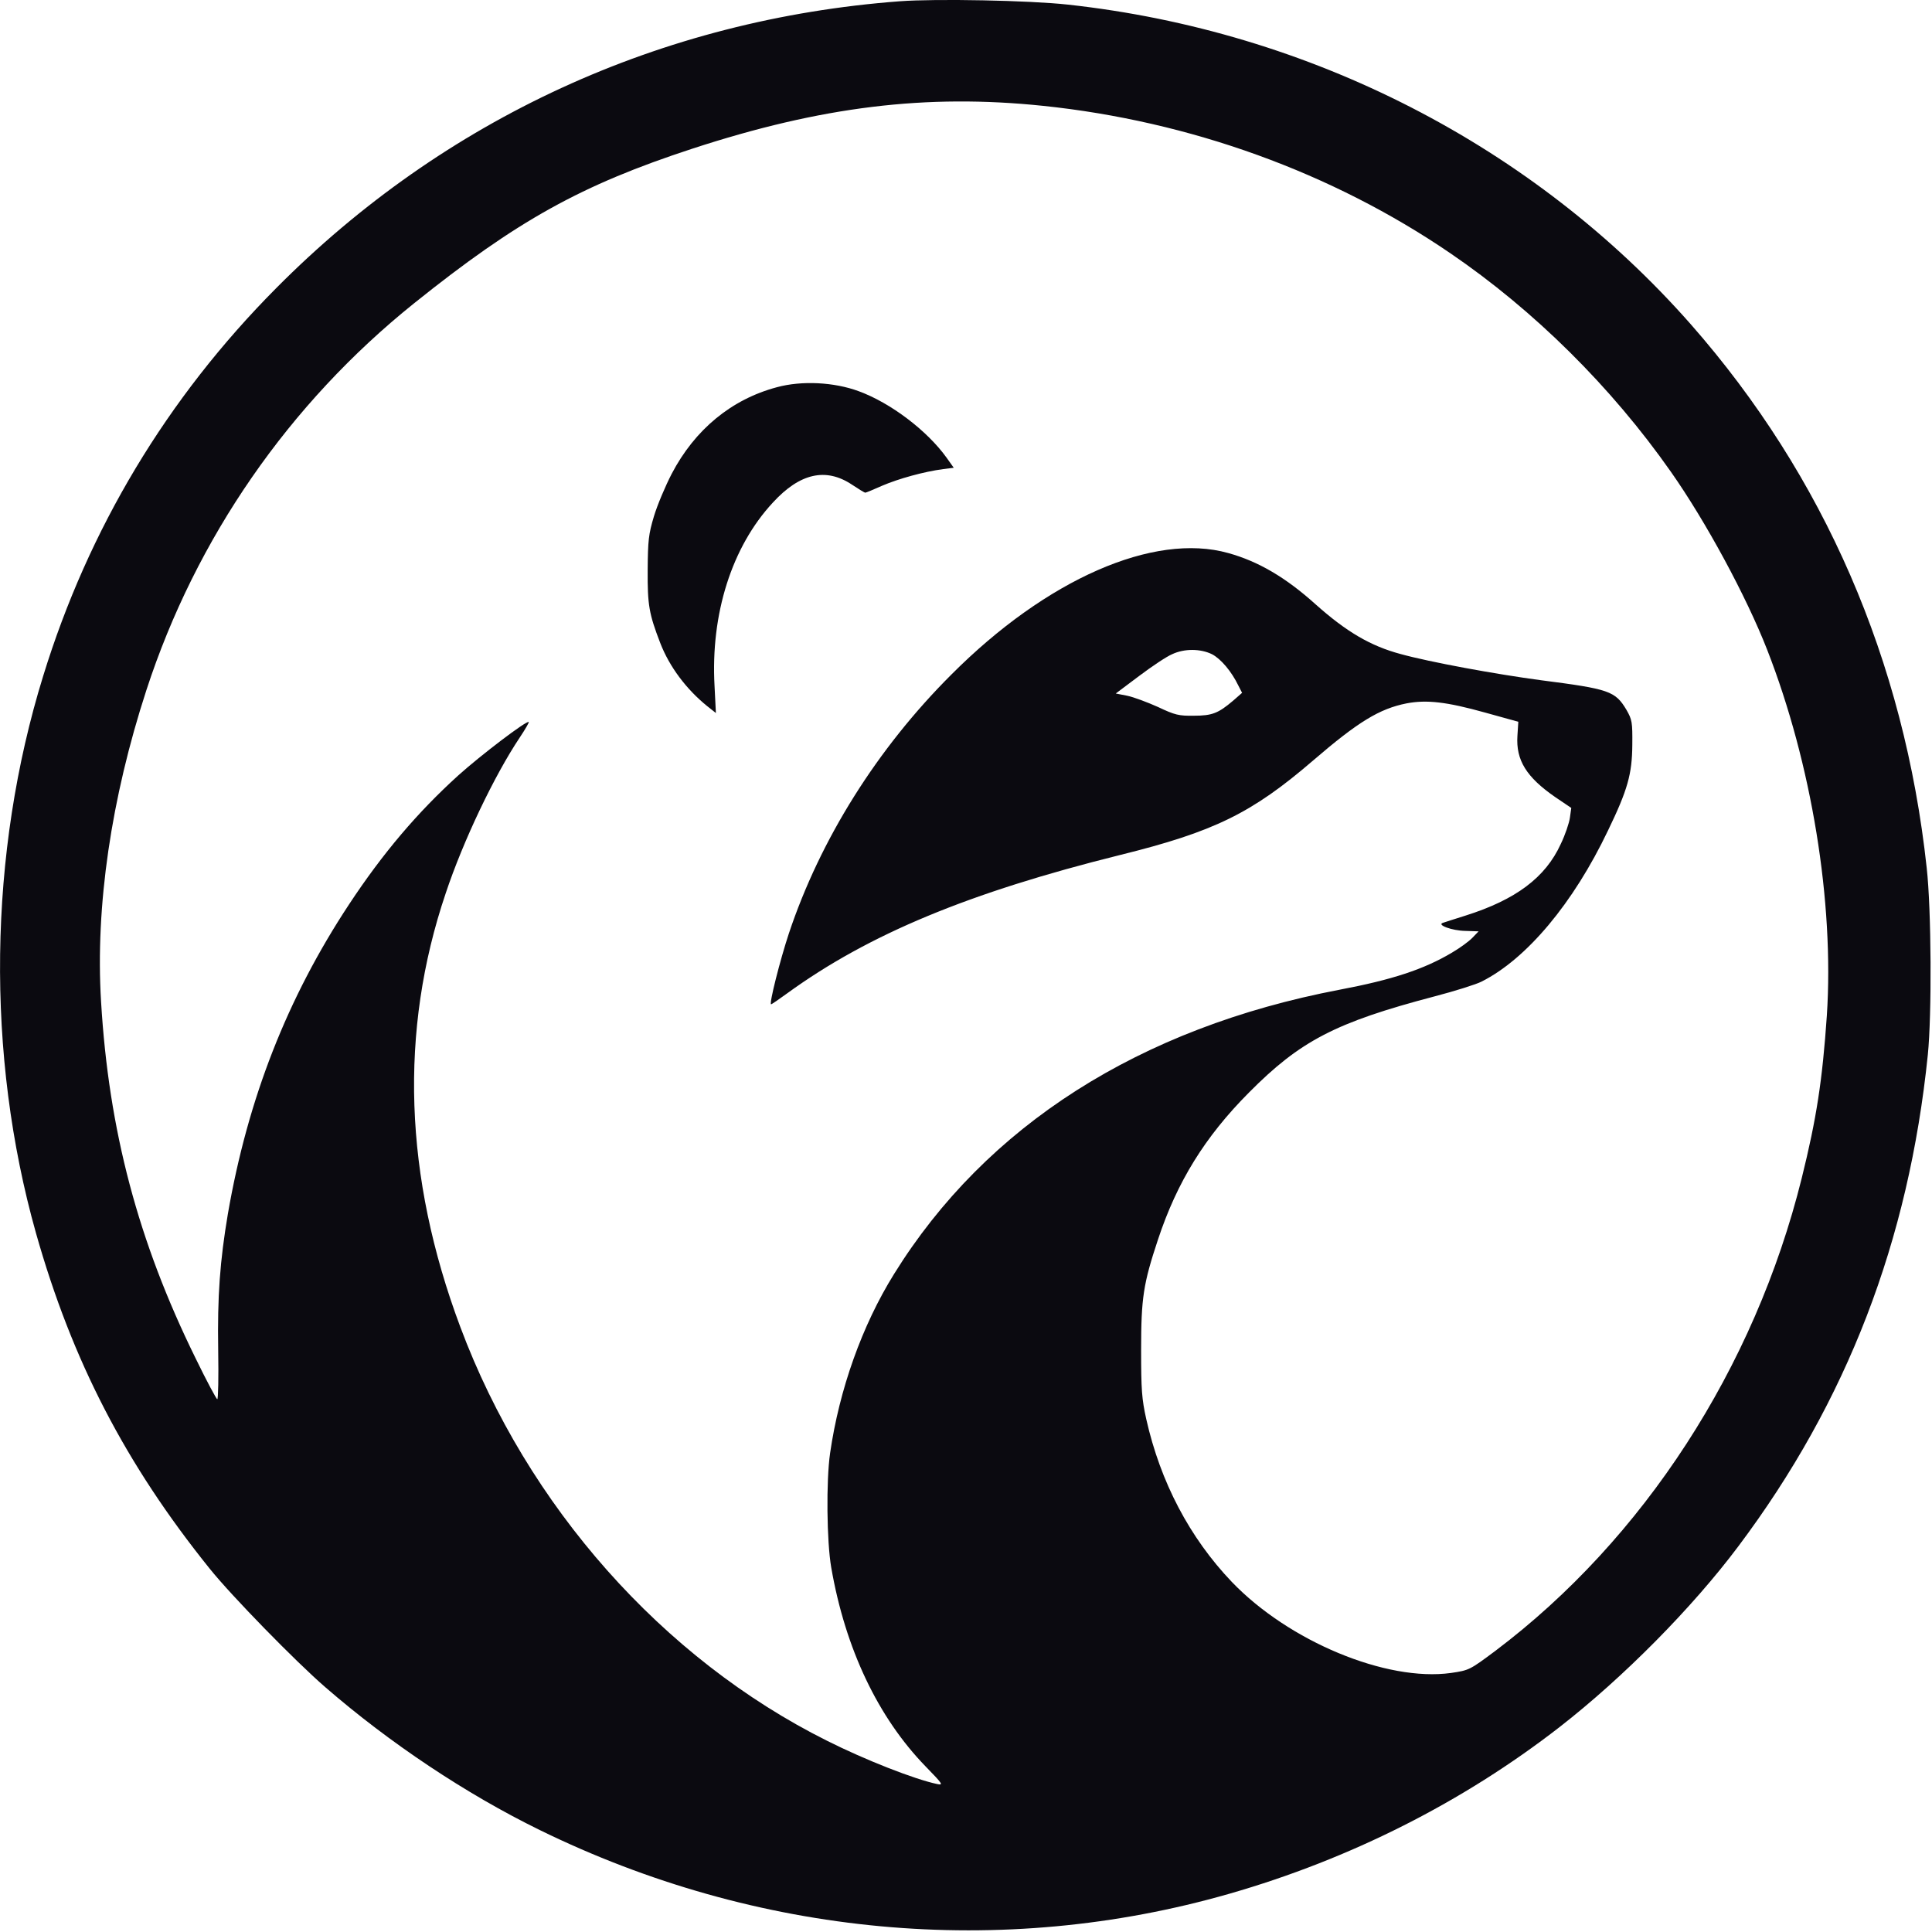
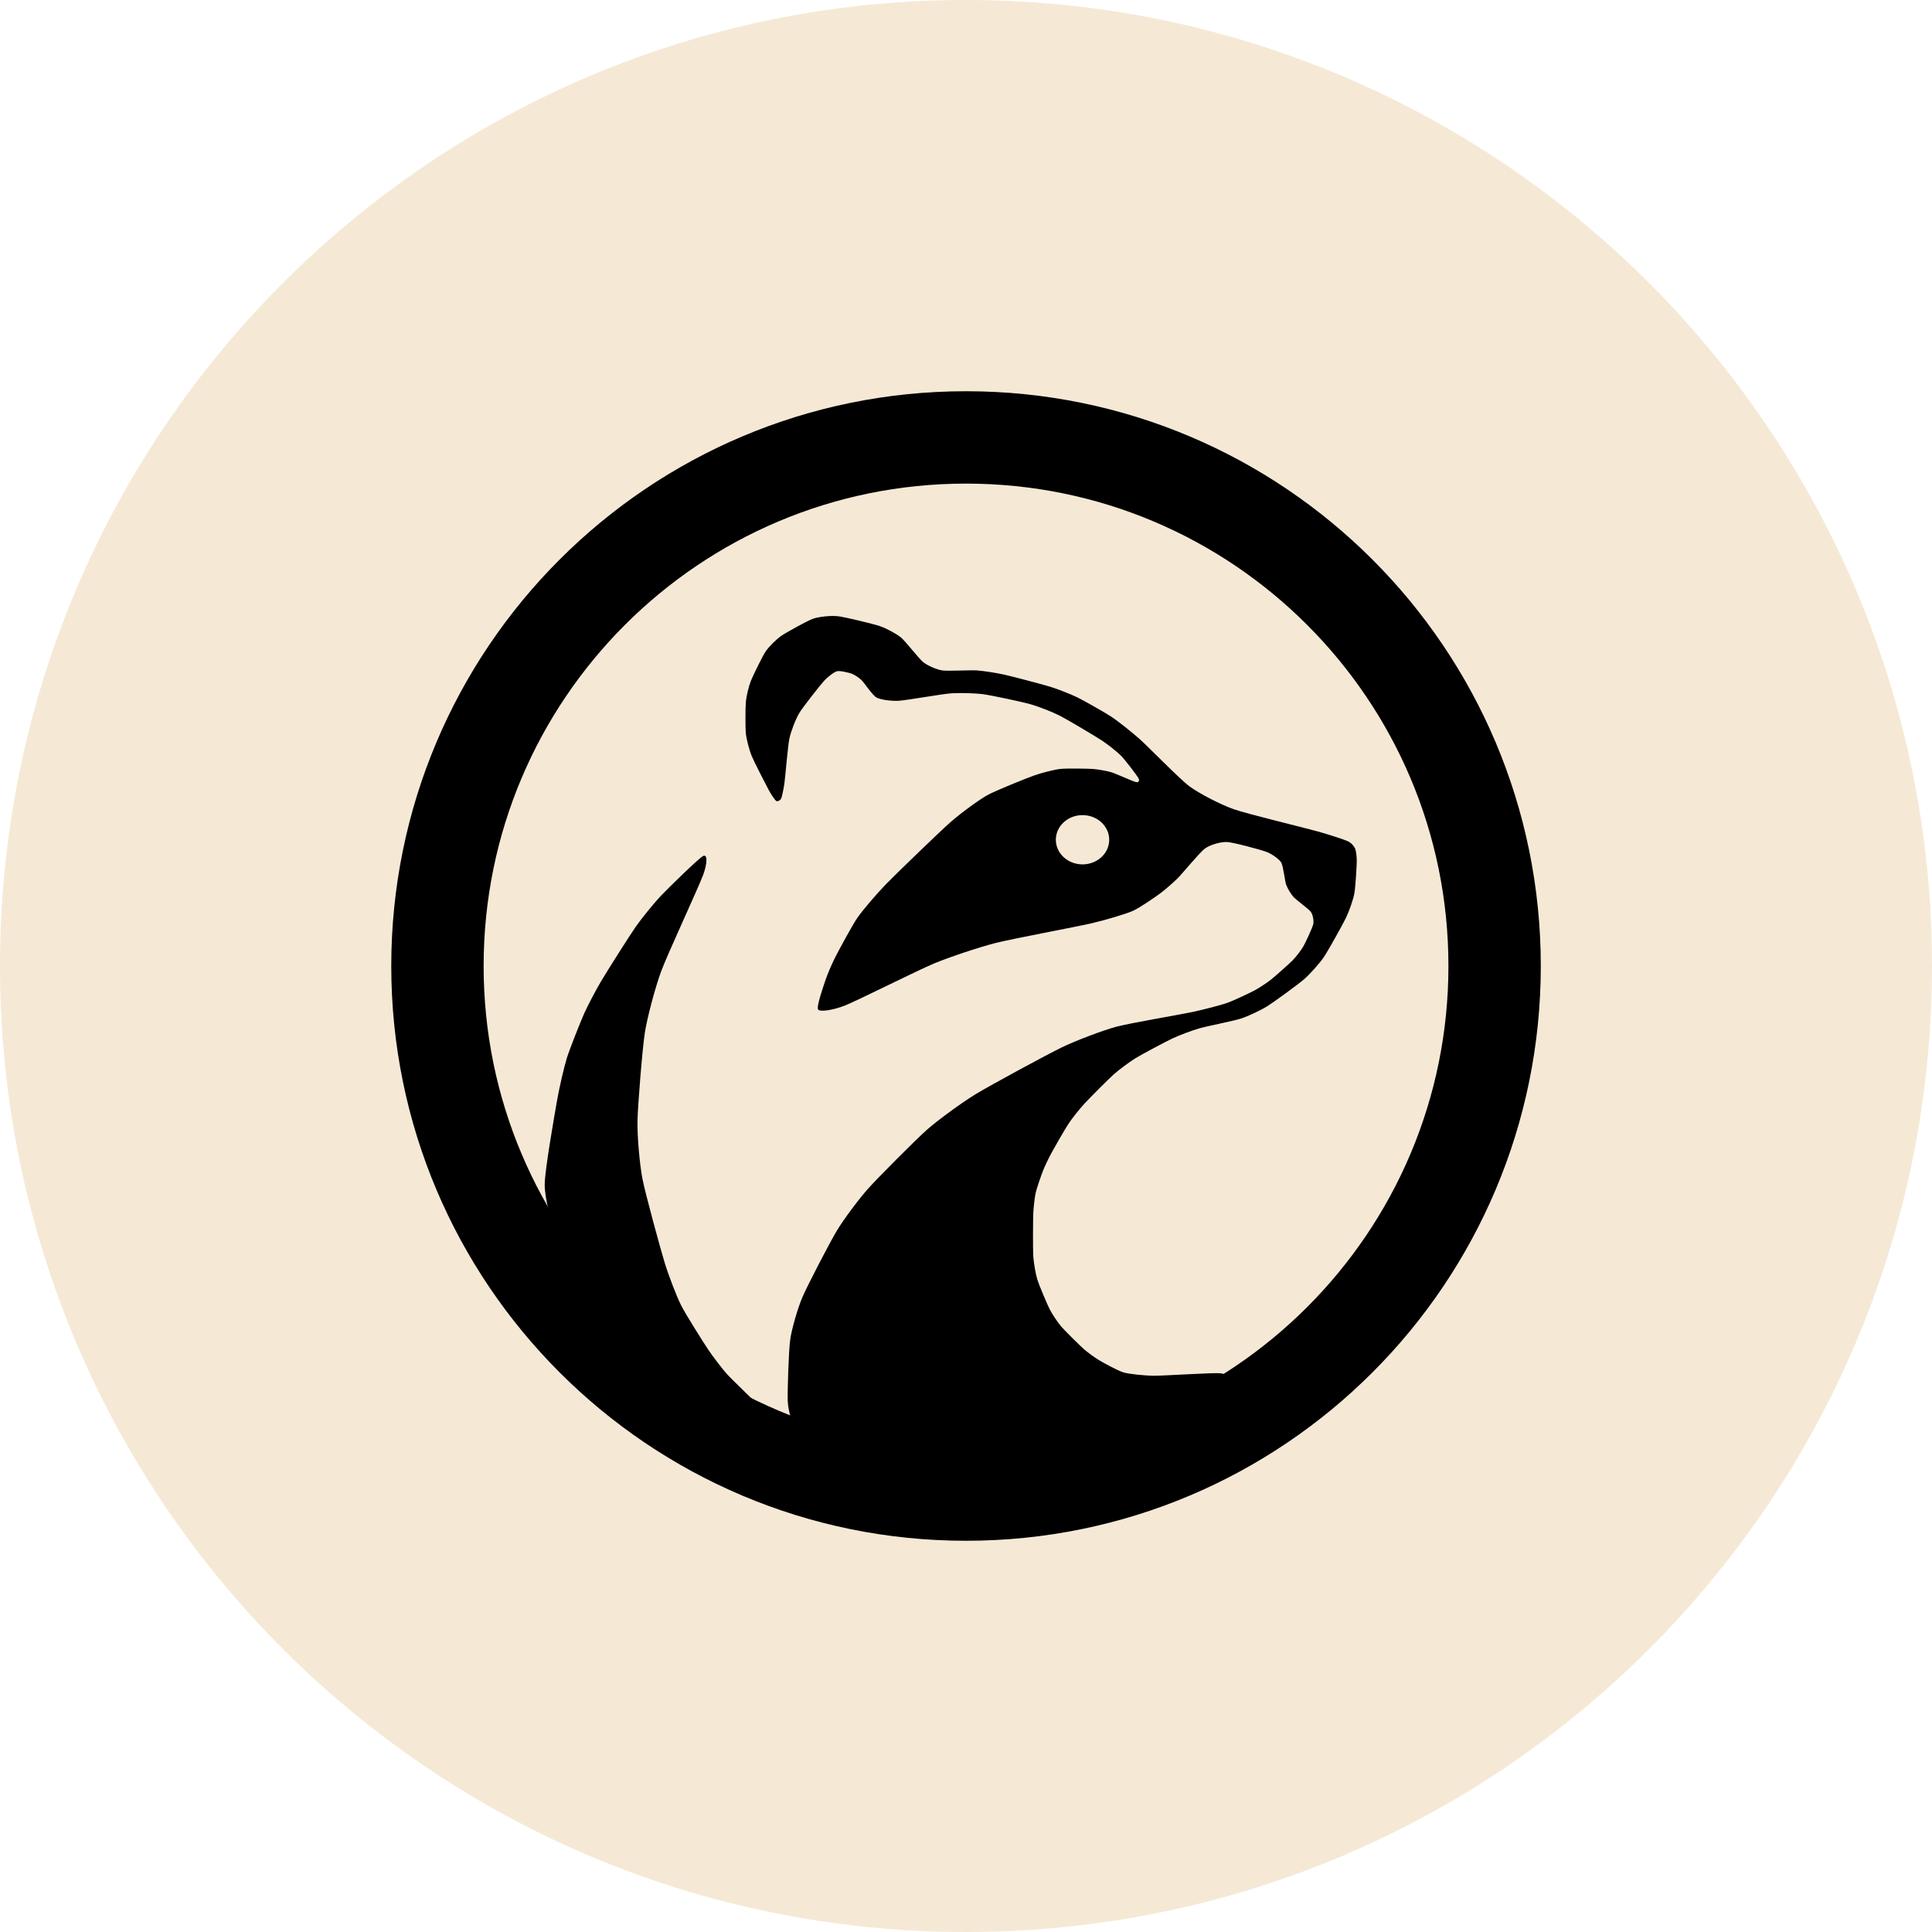
- <svg xmlns="http://www.w3.org/2000/svg" viewBox="0 0 861 861" width="861" height="861" role="img" aria-label="Polecat">
-   <style>g{fill:#0b0a10}@media(prefers-color-scheme:dark){g{fill:#f1edf7}}</style>
-   <g transform="translate(-0.96,860.56) scale(0.1,-0.1)" stroke="none">
-     <path d="M4020 8600 c-1064 -80 -2031 -524 -2780 -1279 -486 -489 -836 -1072 -1038 -1728 -245 -792 -256 -1688 -32 -2483 161 -569 399 -1029 774 -1495 96 -120 384 -415 516 -529 286 -248 626 -475 955 -636 968 -474 2059 -575 3073 -284 540 155 1042 409 1472 743 284 221 591 531 797 806 484 645 759 1360 844 2190 18 177 16 646 -5 833 -100 924 -458 1747 -1051 2422 -701 796 -1697 1307 -2776 1425 -172 19 -588 27 -749 15z m637 -466 c655 -68 1289 -297 1816 -657 374 -255 718 -596 983 -974 156 -222 336 -555 429 -793 198 -507 299 -1125 266 -1630 -20 -290 -46 -459 -112 -725 -210 -846 -705 -1609 -1366 -2107 -114 -85 -116 -86 -197 -98 -288 -40 -723 141 -977 406 -188 197 -318 445 -381 725 -20 90 -23 131 -23 309 0 232 10 295 75 491 85 257 209 458 405 655 229 231 386 313 827 429 92 24 187 54 210 66 201 101 409 349 564 674 87 180 107 251 108 380 1 103 -1 113 -26 157 -50 84 -77 93 -380 132 -203 27 -497 81 -627 117 -134 36 -241 99 -378 221 -133 120 -256 192 -390 229 -332 93 -810 -117 -1233 -541 -331 -330 -585 -735 -725 -1155 -39 -118 -89 -315 -79 -315 3 0 35 22 72 49 364 264 811 449 1482 616 421 104 589 187 861 421 201 173 296 231 417 255 89 17 178 7 350 -41 l148 -41 -4 -63 c-7 -108 40 -184 169 -273 l71 -48 -6 -43 c-3 -23 -21 -77 -41 -118 -68 -149 -200 -248 -425 -319 -47 -15 -92 -29 -100 -32 -29 -9 40 -35 100 -36 l59 -2 -27 -28 c-15 -16 -56 -46 -92 -67 -124 -74 -267 -121 -500 -165 -892 -170 -1576 -606 -1986 -1267 -143 -230 -244 -515 -285 -798 -18 -124 -15 -395 5 -510 63 -363 209 -669 421 -887 76 -78 80 -84 51 -78 -100 21 -320 107 -491 193 -733 366 -1336 1046 -1634 1844 -251 670 -273 1318 -65 1933 78 234 217 525 330 694 24 36 42 67 40 69 -9 8 -214 -148 -314 -238 -181 -164 -336 -346 -487 -575 -275 -417 -451 -865 -540 -1380 -35 -208 -47 -365 -43 -608 2 -119 0 -217 -4 -217 -4 0 -48 82 -97 183 -256 520 -387 1016 -421 1589 -26 424 45 906 202 1388 221 678 636 1277 1193 1724 460 369 745 527 1240 689 575 188 1042 245 1562 191z m754 -2444 c40 -21 87 -77 117 -139 l17 -33 -40 -35 c-66 -56 -93 -67 -175 -67 -67 -1 -84 3 -160 39 -47 21 -108 44 -137 50 l-51 10 104 78 c57 43 123 87 147 97 55 26 127 25 178 0z" />
-     <path d="M3472 6880 c-203 -54 -366 -189 -469 -386 -28 -54 -64 -139 -79 -189 -24 -80 -27 -107 -28 -240 -1 -156 6 -195 56 -325 41 -106 116 -206 210 -282 l38 -30 -6 120 c-18 322 77 621 260 818 120 131 236 157 352 80 30 -20 56 -36 60 -36 3 0 37 14 75 31 72 31 187 63 272 74 l47 6 -32 45 c-86 120 -249 244 -391 296 -110 41 -255 48 -365 18z" />
+ <svg xmlns="http://www.w3.org/2000/svg" viewBox="0 0 1600 1600" width="1600" height="1600" role="img" aria-label="Polecat logo on light coin">
+   <circle cx="800" cy="800" r="800" fill="#F5E9D6" />
+   <g transform="translate(270.9,228.8) scale(0.85)">
+     <circle cx="622.5" cy="672.0" r="515.0" fill="none" stroke="#000000" stroke-width="90.0" />
+     <path d="M 497.60 331.20 C 504.30 331.94 532.03 338.65 538.40 340.80 C 544.77 342.95 554.82 348.36 559.20 352.00 C 563.58 355.64 576.67 372.69 580.80 376.00 C 584.93 379.31 593.83 383.17 599.20 384.00 C 604.57 384.83 626.60 383.59 632.80 384.00 C 639.00 384.41 651.76 386.35 659.20 388.00 C 666.64 389.65 697.36 397.69 704.80 400.00 C 712.24 402.31 725.00 407.34 731.20 410.40 C 737.40 413.46 758.52 425.38 764.80 429.60 C 771.08 433.82 784.23 444.26 792.00 451.20 C 799.77 458.14 830.58 489.77 840.00 496.80 C 849.42 503.83 870.30 514.65 883.20 519.20 C 896.10 523.75 953.31 537.58 964.80 540.80 C 976.29 544.02 990.60 548.66 994.40 550.40 C 998.20 552.14 1000.69 555.53 1001.60 557.60 C 1002.51 559.67 1003.28 565.85 1003.20 570.40 C 1003.12 574.95 1001.87 595.98 1000.80 601.60 C 999.73 607.22 995.86 618.43 992.80 624.80 C 989.74 631.17 975.42 657.00 971.20 663.20 C 966.98 669.40 957.70 679.84 952.00 684.80 C 946.30 689.76 922.37 707.23 916.00 711.20 C 909.63 715.17 897.26 720.97 890.40 723.20 C 883.54 725.43 856.46 730.82 849.60 732.80 C 842.74 734.78 830.37 739.42 824.00 742.40 C 817.63 745.38 793.95 757.96 788.00 761.60 C 782.05 765.24 771.61 772.97 766.40 777.60 C 761.19 782.23 742.15 801.44 737.60 806.40 C 733.05 811.36 725.71 820.64 722.40 825.60 C 719.09 830.56 708.16 849.69 705.60 854.40 C 703.04 859.11 699.17 867.23 697.60 871.20 C 696.03 875.17 691.39 888.42 690.40 892.80 C 689.41 897.18 688.25 907.23 688.00 913.60 C 687.75 919.97 687.59 947.79 688.00 954.40 C 688.41 961.01 690.35 972.23 692.00 977.60 C 693.65 982.97 701.60 1001.69 704.00 1006.40 C 706.40 1011.11 711.81 1019.23 715.20 1023.20 C 718.59 1027.17 733.00 1041.41 736.80 1044.80 C 740.60 1048.19 747.95 1053.60 752.00 1056.00 C 756.05 1058.40 770.46 1066.43 776.00 1068.00 C 781.54 1069.57 795.85 1071.12 805.60 1071.20 C 815.35 1071.28 863.37 1068.06 870.40 1068.80 C 877.43 1069.54 878.97 1074.18 873.60 1078.40 C 868.23 1082.62 828.98 1104.64 818.40 1109.60 C 807.82 1114.56 785.01 1122.68 771.20 1126.40 C 757.39 1130.12 698.77 1143.04 684.80 1145.60 C 670.83 1148.16 647.24 1150.87 636.00 1151.20 C 624.76 1151.53 585.75 1149.46 576.00 1148.80 C 566.25 1148.14 549.62 1146.21 541.60 1144.80 C 533.58 1143.39 505.10 1136.85 498.40 1135.20 C 491.70 1133.55 481.26 1130.45 476.80 1128.80 C 472.34 1127.15 458.09 1122.59 455.20 1119.20 C 452.31 1115.81 449.21 1104.60 448.80 1096.00 C 448.39 1087.40 449.71 1046.50 451.20 1036.00 C 452.69 1025.50 458.49 1005.39 463.20 994.40 C 467.91 983.41 490.19 940.51 496.80 929.60 C 503.41 918.69 518.11 898.97 527.20 888.80 C 536.29 878.63 573.97 840.71 584.80 831.20 C 595.63 821.69 618.44 805.07 632.00 796.80 C 645.56 788.53 701.86 757.98 716.00 751.20 C 730.14 744.42 755.66 734.75 768.80 731.20 C 781.94 727.65 832.04 719.20 843.20 716.80 C 854.36 714.40 870.60 710.15 876.80 708.00 C 883.00 705.85 898.82 698.31 903.20 696.00 C 907.58 693.69 915.31 688.66 919.20 685.60 C 923.09 682.54 937.49 669.79 940.80 666.40 C 944.11 663.01 949.13 656.44 951.20 652.80 C 953.27 649.16 960.06 634.67 960.80 631.20 C 961.54 627.73 960.38 621.93 958.40 619.20 C 956.42 616.47 944.08 607.53 941.60 604.80 C 939.12 602.07 935.64 596.27 934.40 592.80 C 933.16 589.33 931.58 574.51 929.60 571.20 C 927.62 567.89 920.66 562.87 915.20 560.80 C 909.74 558.73 883.00 551.53 876.80 551.20 C 870.60 550.87 860.16 553.96 855.20 557.60 C 850.24 561.24 833.35 581.85 828.80 586.40 C 824.25 590.95 815.75 598.29 811.20 601.60 C 806.65 604.91 791.66 615.42 784.80 618.40 C 777.94 621.38 758.61 627.18 744.80 630.40 C 730.99 633.62 667.07 645.55 651.20 649.60 C 635.33 653.65 606.33 663.32 591.20 669.60 C 576.07 675.88 516.46 705.77 504.80 710.40 C 493.14 715.03 480.38 716.96 478.40 714.40 C 476.42 711.84 483.86 690.89 485.60 685.60 C 487.34 680.31 491.98 669.48 495.20 663.20 C 498.42 656.92 511.67 632.16 516.80 624.80 C 521.93 617.44 535.46 601.59 544.80 592.00 C 554.14 582.41 597.03 540.93 607.20 532.00 C 617.37 523.07 634.77 510.31 643.20 505.60 C 651.63 500.89 681.44 489.05 688.80 486.40 C 696.16 483.75 708.53 480.66 714.40 480.00 C 720.27 479.34 740.47 479.67 745.60 480.00 C 750.73 480.33 759.62 481.88 764.00 483.20 C 768.38 484.52 785.27 492.22 788.00 492.80 C 790.73 493.38 791.89 491.45 790.40 488.80 C 788.91 486.15 777.32 471.00 773.60 467.20 C 769.88 463.40 760.60 456.05 754.40 452.00 C 748.20 447.95 720.79 431.64 713.60 428.00 C 706.41 424.36 692.49 418.95 684.80 416.80 C 677.11 414.65 647.22 408.27 639.20 407.20 C 631.18 406.13 615.71 405.74 607.20 406.40 C 598.69 407.06 564.24 413.19 556.80 413.60 C 549.36 414.01 538.92 412.47 535.20 410.40 C 531.48 408.33 523.28 396.00 520.80 393.60 C 518.32 391.20 513.68 388.11 511.20 387.20 C 508.72 386.29 499.61 384.06 496.80 384.80 C 493.99 385.54 487.80 390.18 484.00 394.40 C 480.20 398.62 463.47 419.81 460.00 425.60 C 456.53 431.39 451.89 443.37 450.40 450.40 C 448.91 457.43 446.43 487.57 445.60 493.60 C 444.77 499.63 443.23 506.98 442.40 508.80 C 441.57 510.62 438.84 512.03 437.60 511.20 C 436.36 510.37 432.88 505.35 430.40 500.80 C 427.92 496.25 415.91 472.90 413.60 467.20 C 411.29 461.50 408.58 451.06 408.00 445.60 C 407.42 440.14 407.50 419.69 408.00 414.40 C 408.50 409.11 410.82 399.44 412.80 394.40 C 414.78 389.36 424.14 370.15 427.20 365.60 C 430.26 361.05 437.61 353.71 442.40 350.40 C 447.19 347.09 467.90 335.58 473.60 333.60 C 479.30 331.62 490.90 330.46 497.60 331.20 Z M 366.40 583.20 C 362.18 594.77 331.47 660.93 325.60 676.80 C 319.73 692.67 312.00 721.67 309.60 736.80 C 307.20 751.93 302.65 808.49 302.40 823.20 C 302.15 837.91 304.47 864.98 307.20 879.20 C 309.93 893.42 324.91 948.07 328.80 960.80 C 332.69 973.53 340.42 993.64 344.80 1002.40 C 349.18 1011.16 366.57 1038.66 371.20 1045.60 C 375.83 1052.54 384.72 1064.14 389.60 1069.60 C 394.48 1075.06 415.51 1094.93 418.40 1098.40 C 421.29 1101.87 420.91 1104.19 417.60 1103.20 C 414.29 1102.21 392.52 1092.19 386.40 1088.80 C 380.28 1085.41 366.75 1076.52 358.40 1070.40 C 350.05 1064.28 314.53 1037.37 305.60 1029.60 C 296.67 1021.83 280.43 1005.20 272.00 995.20 C 263.57 985.20 230.20 944.21 224.00 932.80 C 217.80 921.39 212.00 898.19 212.00 884.80 C 212.00 871.41 221.77 815.93 224.00 803.20 C 226.23 790.47 230.87 770.36 233.60 761.60 C 236.33 752.84 246.93 726.17 250.40 718.40 C 253.87 710.63 261.99 695.16 267.20 686.40 C 272.41 677.64 294.77 642.20 300.80 633.60 C 306.83 625.00 318.82 610.31 325.60 603.20 C 332.38 596.09 362.18 566.87 366.40 564.80 C 370.62 562.73 370.62 571.63 366.40 583.20 Z M 762 549 A 26 24 0 1 1 710 549 A 26 24 0 1 1 762 549 Z" fill="#000000" fill-rule="evenodd" shape-rendering="geometricPrecision" />
  </g>
</svg>
